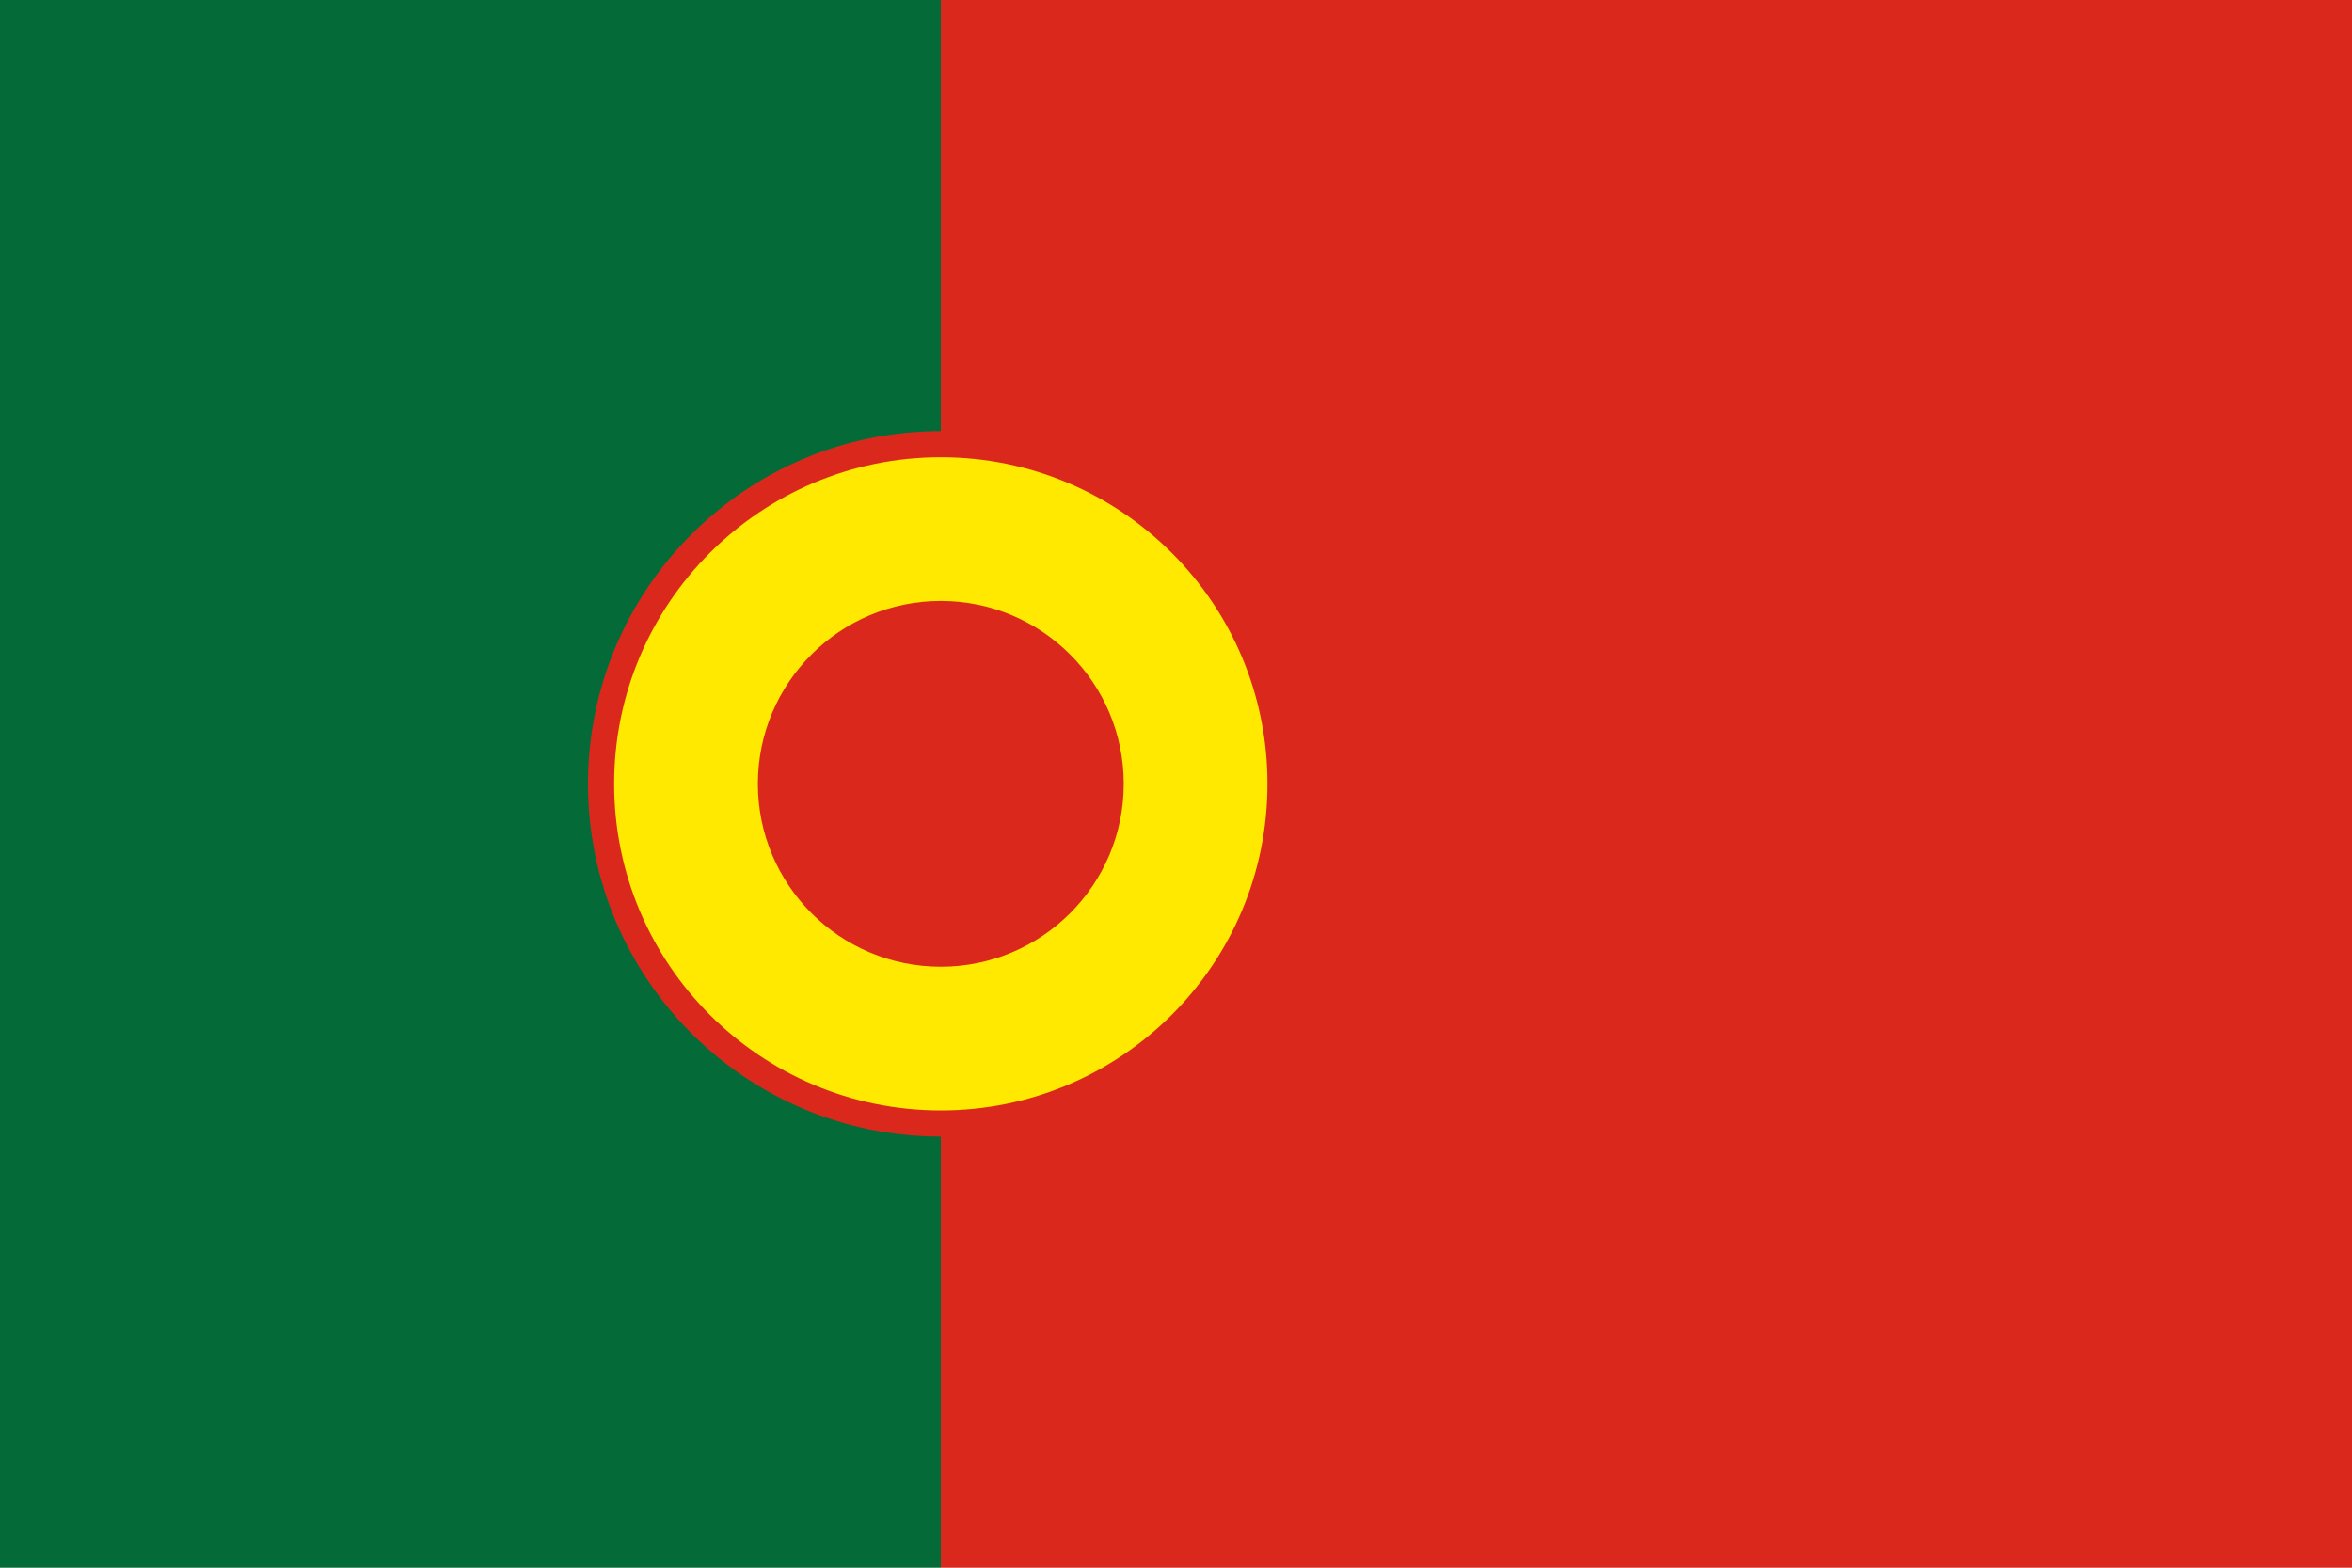
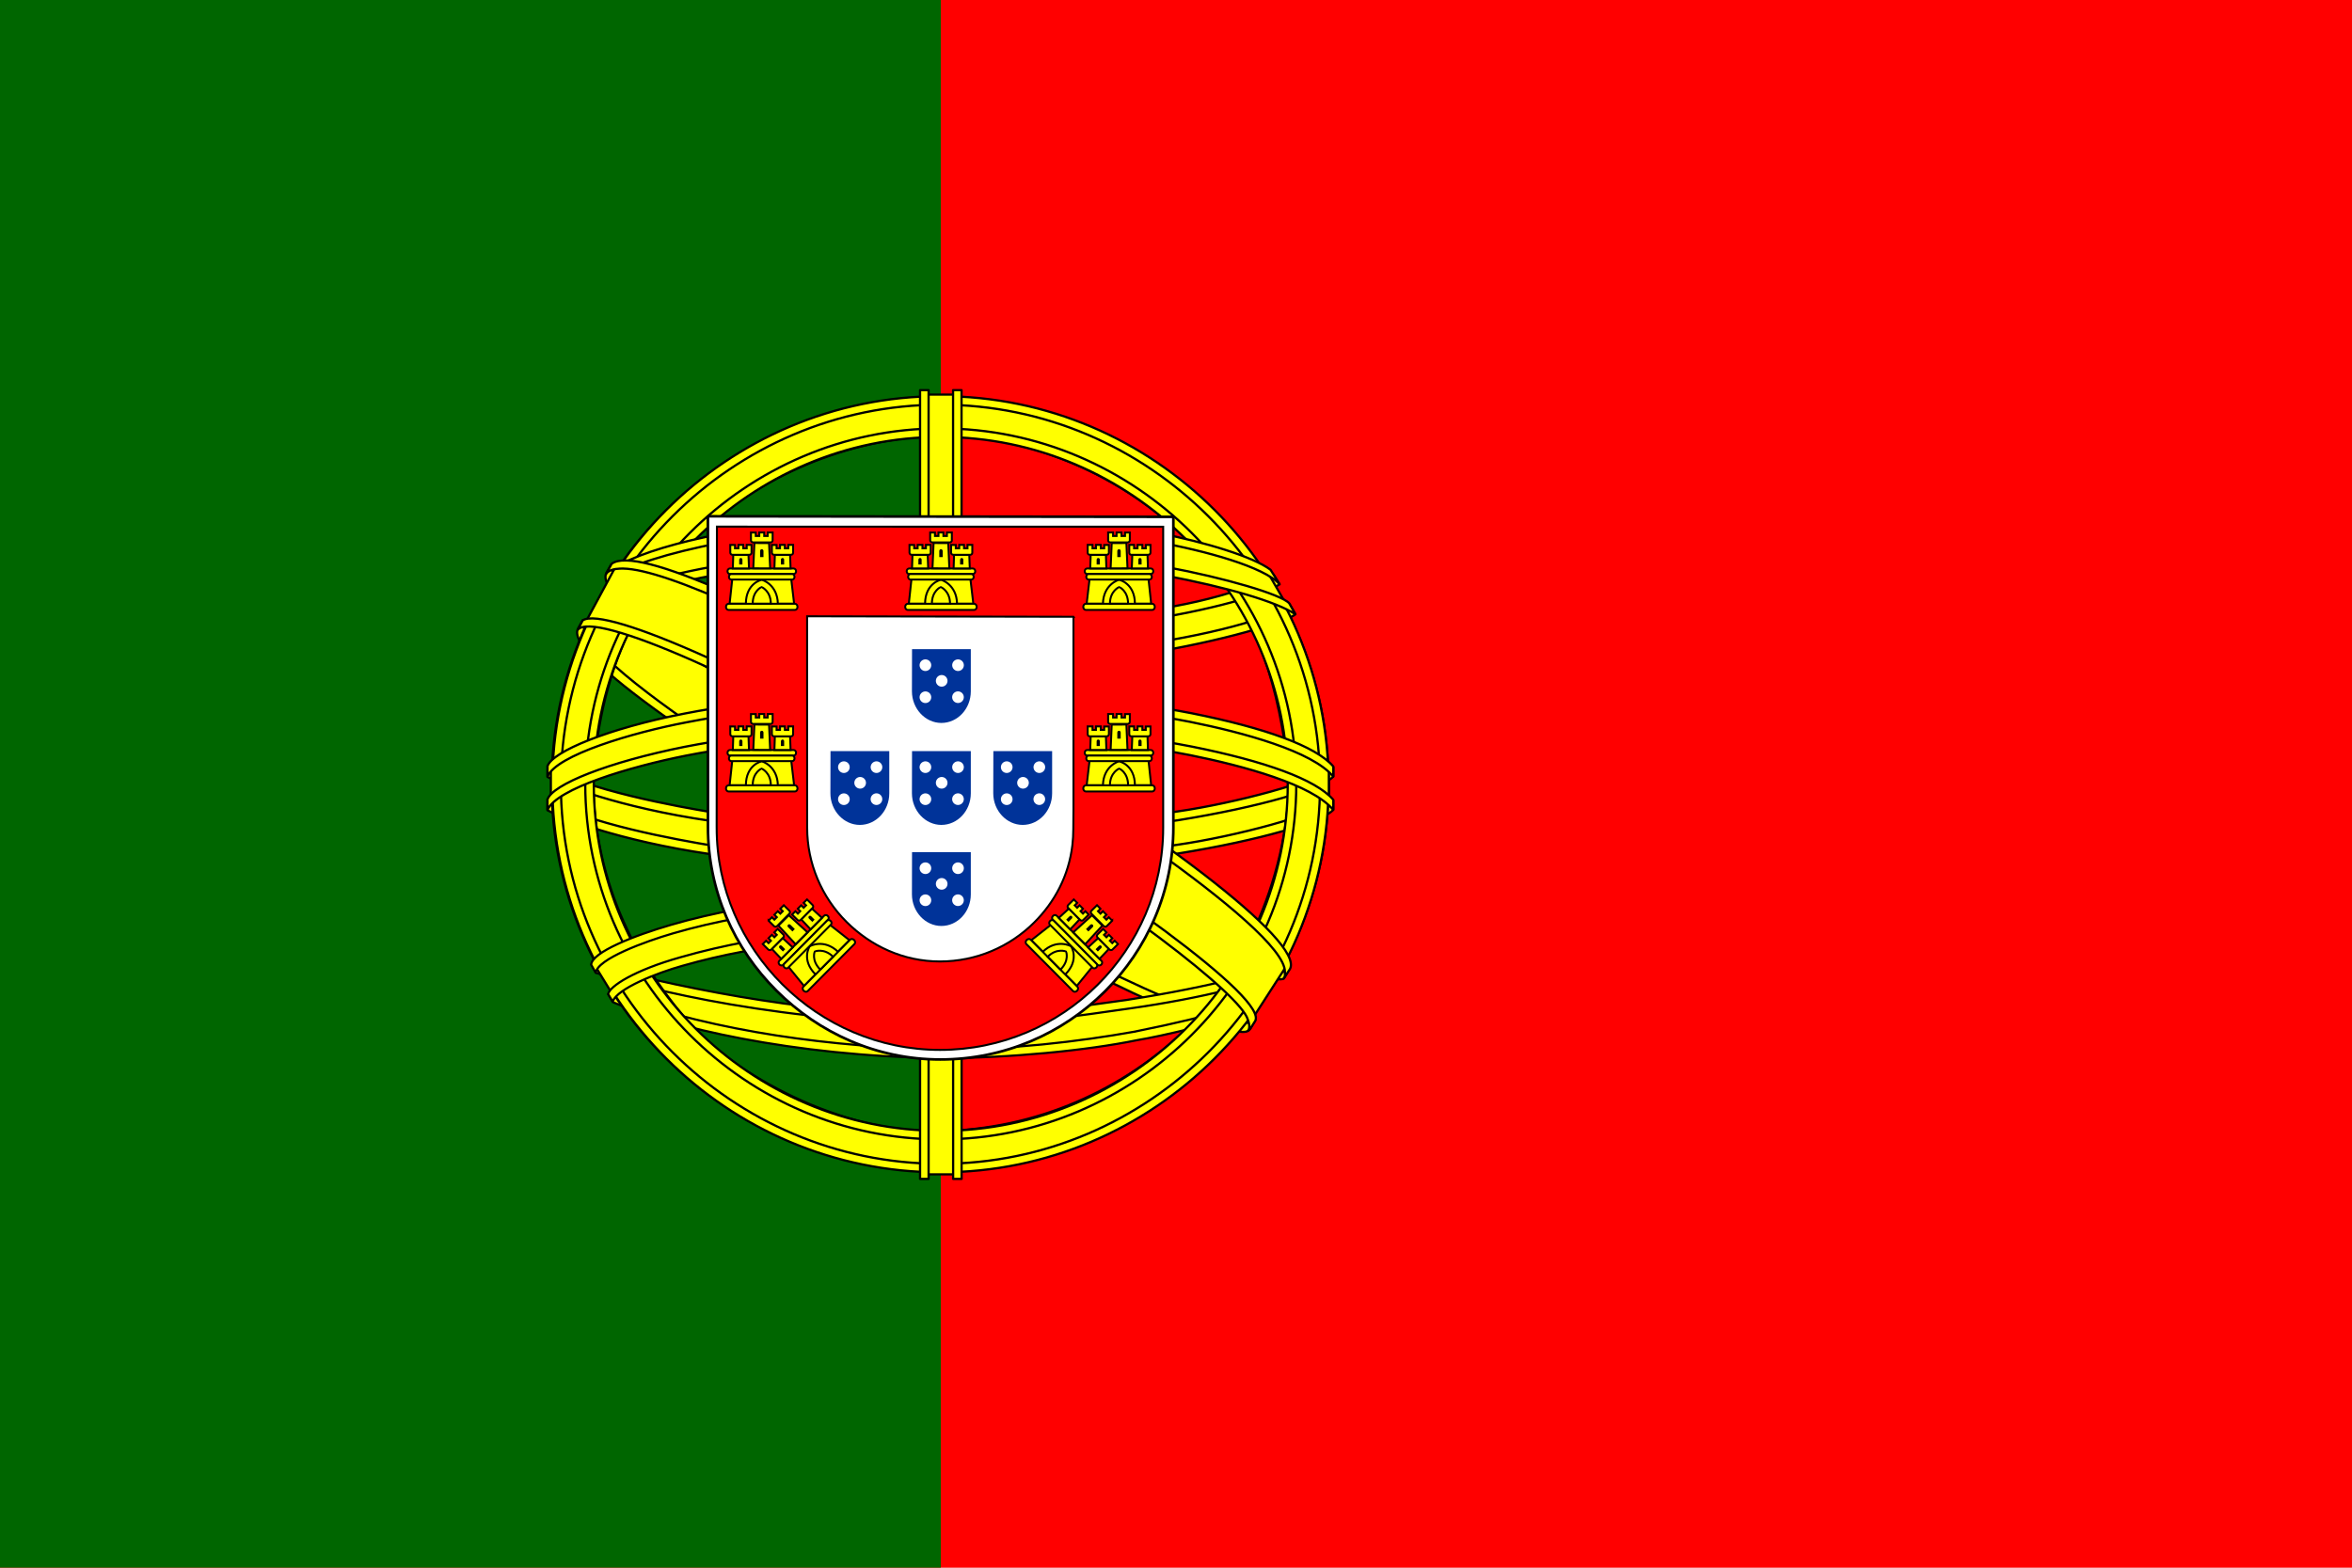
- <svg xmlns="http://www.w3.org/2000/svg" width="900" height="600">
-   <rect fill="#046A38" width="360" height="600" />
-   <rect fill="#DA291C" x="360" width="540" height="600" />
-   <circle cx="360" cy="300" r="130" fill="#FFE900" stroke="#DA291C" stroke-width="10" />
-   <circle cx="360" cy="300" r="70" fill="#DA291C" />
+ <svg xmlns="http://www.w3.org/2000/svg" xmlns:xlink="http://www.w3.org/1999/xlink" width="600" height="400">
+   <rect width="600" height="400" fill="#f00" />
+   <rect width="240" height="400" fill="#060" />
+   <g fill="#ff0" fill-rule="evenodd" stroke="#000" stroke-width="0.573" stroke-linecap="round" stroke-linejoin="round">
+     <path d="m318.24,262.04c-30.21-0.91-168.74-87.38-169.69-101.15l7.65-12.757c13.741,19.966,155.36,104.06,169.27,101.08l-7.23,12.823" />
+     <path d="m154.59,146.4c-2.71,7.294,36.149,31.318,82.903,59.754,46.752,28.434,87.065,46.006,90.053,43.486,0.183-0.325,1.47-2.541,1.352-2.523-0.56,0.844-1.923,1.11-4.051,0.497-12.631-3.643-45.575-18.765-86.374-43.506-40.798-24.743-76.294-47.544-81.811-57.232-0.384-0.671-0.657-1.896-0.601-2.849l-0.134-0.002-1.175,2.053-0.161,0.322h-0.001zm164.36,116.04c-0.512,0.93-1.468,0.96-3.282,0.761-11.3-1.251-45.589-17.925-86.162-42.213-47.21-28.26-86.2-54.01-81.97-60.74l1.151-2.035,0.227,0.071c-3.804,11.405,76.948,57.578,81.702,60.522,46.724,28.947,86.115,45.851,89.601,41.458l-1.268,2.181v-0.002z" />
+     <path d="m240.17,169.23c30.237-0.239,67.55-4.132,89.023-12.69l-4.627-7.517c-12.692,7.025-50.21,11.644-84.652,12.335-40.736-0.375-69.49-4.168-83.897-13.835l-4.367,8.005c26.484,11.207,53.623,13.587,88.52,13.703" />
+     <path d="m330.44,156.71c-0.739,1.182-14.743,6.011-35.373,9.575-13.988,2.132-32.234,3.955-55.004,3.978-21.633,0.02-39.305-1.52-52.684-3.333-21.656-3.396-32.833-8.12-36.965-9.79,0.395-0.786,0.649-1.337,1.03-2.071,11.895,4.736,23.124,7.592,36.279,9.616,13.291,1.8,30.75,3.362,52.276,3.342,22.664-0.023,40.709-1.984,54.616-4.053,21.155-3.412,32.711-7.803,34.334-9.842l1.494,2.579h-0.002zm-4.06-7.623c-2.293,1.841-13.718,5.893-33.819,9.103-13.415,1.923-30.472,3.643-52.265,3.664-20.704,0.02-37.619-1.375-50.485-3.249-20.414-2.666-31.279-7.475-35.196-8.878,0.39-0.674,0.787-1.342,1.194-2.014,3.048,1.535,13.533,5.791,34.226,8.722,12.72,1.804,29.661,3.148,50.262,3.127,21.69-0.022,38.553-1.776,51.883-3.688,20.205-2.78,31.077-7.947,32.728-9.241l1.473,2.451v0.002z" />
+     <path d="m140.88,205.66c18.598,10.003,59.905,15.044,98.994,15.391,35.591,0.056,81.958-5.502,99.297-14.69l-0.477-10.012c-5.425,8.477-55.113,16.609-99.206,16.276-44.093-0.333-85.038-7.143-98.687-15.959l0.079,8.991" />
+     <path d="m340.12,204.22,0.001,2.387c-2.606,3.116-18.946,7.825-39.437,11.142-15.595,2.391-35.927,4.194-61.262,4.194-24.069,0-43.263-1.716-58.148-4.001-23.529-3.426-38.579-9.426-41.6-11.217l0.013-2.785c9.075,6.033,33.661,10.447,41.917,11.798,14.788,2.27,33.868,3.973,57.817,3.973,25.216,0,45.434-1.791,60.931-4.166,14.701-2.124,35.644-7.646,39.767-11.324h0.001zm0.01-8.492,0.001,2.387c-2.606,3.114-18.946,7.824-39.437,11.14-15.595,2.391-35.927,4.194-61.262,4.194-24.069,0-43.263-1.714-58.148-4.001-23.529-3.425-38.579-9.425-41.6-11.216l0.013-2.785c9.075,6.032,33.661,10.447,41.917,11.796,14.788,2.272,33.868,3.976,57.817,3.976,25.216,0,45.434-1.792,60.931-4.169,14.701-2.124,35.644-7.646,39.767-11.324l0.001,0.002z" />
+     <path d="m239.79,260.32c-42.772-0.255-79.421-11.659-87.16-13.544l5.643,8.834c13.67,5.75,49.424,14.32,81.927,13.371,32.504-0.948,60.91-3.466,80.928-13.211l5.786-9.155c-13.642,6.425-60.068,13.639-87.125,13.705" />
+     <path stroke-width="0.55" d="m323.3,253.72c-0.85,1.299-1.717,2.582-2.596,3.829-9.442,3.329-24.319,6.824-30.597,7.844-12.824,2.642-32.665,4.594-50.274,4.603-37.89-0.555-68.905-7.972-83.496-14.299l-1.177-2.024,0.192-0.304,1.997,0.774c25.948,9.283,55.091,12.987,82.698,13.652,17.538,0.062,35.095-2.01,49.292-4.549,21.771-4.362,30.574-7.65,33.275-9.14l0.687-0.385h-0.001zm5.017-8.275c0.022,0.026,0.044,0.05,0.065,0.078-0.636,1.073-1.291,2.165-1.962,3.262-5.036,1.8-18.702,5.799-38.659,8.589-13.149,1.791-21.322,3.526-47.479,4.034-49.015-1.247-80.75-10.831-88.289-13.195l-1.117-2.143c28.406,7.415,57.422,12.592,89.408,13.121,23.931-0.51,34.112-2.272,47.152-4.05,23.271-3.619,34.996-7.45,38.515-8.556-0.044-0.064-0.096-0.131-0.154-0.199l2.523-0.943-0.002,0.002z" />
+     <path d="m328.83,197.76c0.139,28.137-14.26,53.386-25.858,64.525-16.408,15.759-38.163,25.896-63.569,26.363-28.37,0.521-55.12-17.974-62.295-26.099-14.028-15.885-25.449-36.057-25.815-63.243,1.738-30.709,13.793-52.1,31.268-66.769s40.743-21.813,60.121-21.302c22.358,0.59,48.475,11.558,66.521,33.332,11.823,14.266,16.943,29.748,19.627,53.193zm-89.186-96.342c54.485,0,99.296,44.338,99.296,98.703,0,54.364-44.811,98.704-99.296,98.704s-98.924-44.339-98.924-98.704,44.439-98.703,98.924-98.703" />
+     <path d="m239.91,101.08c54.534,0,99.011,44.483,99.011,99.022,0,54.538-44.478,99.02-99.011,99.02-54.534,0-99.011-44.481-99.011-99.02s44.478-99.022,99.011-99.022zm-96.832,99.022c0,53.26,43.736,96.842,96.832,96.842,53.097,0,96.833-43.582,96.833-96.842,0-53.262-43.737-96.844-96.833-96.844s-96.832,43.584-96.832,96.844z" />
+     <path d="m239.99,109.31c49.731,0,90.693,40.821,90.693,90.704,0,49.884-40.963,90.703-90.693,90.703s-90.693-40.819-90.693-90.703c0-49.883,40.964-90.704,90.693-90.704zm-88.515,90.703c0,48.685,39.979,88.524,88.515,88.524s88.515-39.839,88.515-88.524c0-48.686-39.978-88.525-88.515-88.525-48.536,0-88.515,39.839-88.515,88.525z" />
+     <path d="m243.98,100.68-8.485,0,0.01,198.96,8.515,0z" />
+     <path d="m243.13,99.546h2.16l0.018,201.25h-2.162l-0.016-201.25zm-8.421,0.002h2.177l0.003,201.25h-2.178v-201.25z" />
+     <path d="m338.99,203.935,0-7.355-5.99-5.58-34-9-49-5-59,3-42,10-8.48,6.28,0,7.357l21.48-9.637,51-8h49l36,4,25,6z" />
+     <path d="m239.95,184.77c23.383-0.043,46.07,2.215,64.065,5.719,18.569,3.712,31.637,8.356,36.105,13.571l-0.005,2.582c-5.388-6.49-22.973-11.248-36.518-13.968-17.858-3.474-40.393-5.717-63.647-5.674-24.538,0.046-47.387,2.37-64.984,5.803-14.12,2.802-32.951,8.368-35.302,13.858v-2.689c1.291-3.8,15.313-9.479,34.984-13.417,17.729-3.457,40.62-5.742,65.302-5.786zm0.01-8.492c23.383-0.042,46.07,2.217,64.065,5.719,18.569,3.714,31.637,8.356,36.105,13.571l-0.005,2.582c-5.388-6.489-22.973-11.247-36.518-13.966-17.858-3.476-40.393-5.718-63.647-5.674-24.538,0.044-47.276,2.37-64.875,5.801-13.626,2.583-33.226,8.37-35.412,13.86v-2.691c1.291-3.759,15.597-9.641,34.985-13.417,17.729-3.457,40.62-5.74,65.302-5.786z" />
+     <path d="m239.48,132.96c36.849-0.184,68.99,5.152,83.695,12.685l5.364,9.279c-12.781-6.888-47.456-14.05-89.005-12.979-33.854,0.208-70.027,3.727-88.176,13.41l6.404-10.709c14.895-7.724,50.022-11.643,81.72-11.684" />
+     <path d="m239.97,140.62c21.017-0.056,41.325,1.13,57.476,4.044,15.041,2.799,29.385,7.001,31.436,9.26l1.59,2.81c-4.988-3.257-17.401-6.884-33.339-9.906-16.006-3.008-36.3-4.005-57.2-3.95-23.722-0.081-42.152,1.171-57.969,3.929-16.728,3.13-28.334,7.601-31.197,9.726l1.558-2.97c5.563-2.838,14.39-6.259,29.223-8.93,16.357-2.988,34.983-3.884,58.423-4.013h-0.001zm-0.009-8.484c20.113-0.053,39.972,1.068,55.452,3.851,12.209,2.377,24.283,6.087,28.704,9.389l2.326,3.695c-3.954-4.395-18.836-8.559-31.974-10.892-15.361-2.649-34.395-3.698-54.508-3.866-21.108,0.059-40.615,1.352-55.752,4.108-14.441,2.748-23.76,6.002-27.703,8.543l2.045-3.087c5.441-2.865,14.232-5.495,25.303-7.646,15.249-2.776,34.876-4.036,56.108-4.095z" />
+     <path d="m289.15,241.26c-18.218-3.401-36.469-3.895-49.217-3.745-61.407,0.72-81.244,12.609-83.665,16.209l-4.589-7.481c15.634-11.332,49.073-17.687,88.587-17.037,20.518,0.336,38.224,1.699,53.119,4.583l-4.236,7.473" />
+     <path stroke-width="0.55" d="m239.58,236.46c17.082,0.255,33.849,0.96,50.033,3.978l-1.172,2.069c-15.031-2.775-31.055-3.837-48.803-3.75-22.663-0.177-45.585,1.939-65.541,7.667-6.297,1.752-16.721,5.801-17.784,9.146l-1.166-1.923c0.336-1.977,6.636-6.081,18.414-9.39,22.858-6.546,44.239-7.649,66.019-7.799v0.002zm0.775-8.596c17.698,0.331,35.975,1.149,53.74,4.668l-1.221,2.154c-16.042-3.185-31.369-4.247-52.415-4.57-22.735,0.041-46.851,1.663-68.778,8.037-7.079,2.062-19.297,6.52-19.704,10.05l-1.166-2.066c0.265-3.206,10.842-7.388,20.358-10.156,22.096-6.424,46.275-8.076,69.186-8.117z" />
+     <path d="M327.58,247.38,320.201,258.829,299,240,244,203,182,169,149.81,157.99,156.67,145.27,159,144l20,5,66,34,38,24,32,23,13,15z" />
+     <path d="m148.65,158.29c5.646-3.829,47.139,14.655,90.555,40.834,43.301,26.254,84.677,55.921,80.942,61.473l-1.228,1.932-0.564,0.445c0.121-0.086,0.743-0.848-0.061-2.906-1.845-6.07-31.195-29.491-79.894-58.895-47.475-28.309-87.041-45.371-90.997-40.494l1.247-2.389h-0.001zm180.44,88.927c3.57-7.052-34.916-36.044-82.632-64.272-48.813-27.666-83.994-43.951-90.42-39.095l-1.428,2.599c-0.012,0.143,0.052-0.177,0.354-0.41,1.169-1.02,3.105-0.951,3.979-0.967,11.065,0.166,42.667,14.709,87.006,40.128,19.428,11.315,82.071,51.491,81.832,62.789,0.017,0.971,0.08,1.171-0.285,1.652l1.594-2.424v-0.002z" />
+   </g>
+   <g>
+     <path fill="#fff" stroke="#000" stroke-width="0.67" stroke-linejoin="bevel" d="m180.6,211.01c0,16.271,6.663,30.987,17.457,41.742,10.815,10.778,25.512,17.579,41.809,17.579,16.381,0,31.247-6.652,42.016-17.389,10.769-10.735,17.443-25.552,17.446-41.88h-0.002v-79.189l-118.74-0.141,0.012,79.278h0.002z" />
+     <path fill="#f00" stroke="#000" stroke-width="0.507" d="m182.82,211.12v0.045c0,15.557,6.441,29.724,16.775,40.009,10.354,10.305,24.614,16.712,40.214,16.712,15.681,0,29.912-6.361,40.222-16.626,10.308-10.265,16.697-24.433,16.699-40.044h-0.002v-76.826l-113.84-0.018-0.07,76.748m91.022-53.747,0.004,48.891-0.041,5.172h0.001c0,1.361-0.082,2.912-0.241,4.233-0.925,7.729-4.48,14.467-9.745,19.708-6.164,6.136-14.671,9.941-24.047,9.941-9.327,0-17.639-3.938-23.829-10.1-6.35-6.32-10.03-14.986-10.03-23.947l-0.013-54.023,67.94,0.123,0.002,0.002z" />
+     <g id="castle3">
+       <g id="castle" fill="#ff0" stroke="#000" stroke-width="0.5">
+         <path stroke="none" d="m190.19,154.43c0.135-5.521,4.052-6.828,4.081-6.847,0.028-0.018,4.231,1.408,4.217,6.899l-8.298-0.051" />
+         <path d="m186.81,147.69-0.682,6.345,4.141,0.009c0.04-5.249,3.974-6.122,4.069-6.103,0.089-0.005,3.989,1.161,4.093,6.103h4.151l-0.75-6.393-15.022,0.038v0.002z" />
+         <path d="m185.85,154.06h16.946c0.357,0,0.649,0.353,0.649,0.784,0,0.43-0.292,0.781-0.649,0.781h-16.946c-0.357,0-0.649-0.351-0.649-0.781,0-0.431,0.292-0.784,0.649-0.784z" />
+         <path d="m192.01,154.03c0.018-3.313,2.262-4.25,2.274-4.248,0.001,0,2.342,0.967,2.361,4.248h-4.634" />
+         <path d="m186.21,145.05h16.245c0.342,0,0.623,0.318,0.623,0.705,0,0.387-0.28,0.705-0.623,0.705h-16.245c-0.342,0-0.623-0.316-0.623-0.705,0-0.386,0.28-0.705,0.623-0.705z" />
+         <path d="m186.55,146.47h15.538c0.327,0,0.595,0.317,0.595,0.704,0,0.388-0.268,0.705-0.595,0.705h-15.538c-0.327,0-0.595-0.317-0.595-0.705,0-0.387,0.268-0.704,0.595-0.704z" />
+         <path d="m191.57,135.88,1.227,0.002v0.871h0.895v-0.891l1.257,0.004v0.887h0.898v-0.891h1.258l-0.002,2.012c0,0.316-0.254,0.52-0.549,0.52h-4.411c-0.296,0-0.57-0.237-0.571-0.527l-0.003-1.988h0.001z" />
+         <path d="m196.19,138.57,0.277,6.451-4.303-0.016,0.285-6.452,3.741,0.017" />
+         <path id="cp1" d="m190.94,141.56,0.131,3.478-4.126,0.002,0.116-3.479h3.879-0.001z" />
+         <use xlink:href="#cp1" x="10.609" />
+         <path id="cp2" d="m186.3,139.04,1.199,0.003v0.872h0.877v-0.893l1.229,0.004v0.889h0.879v-0.893l1.23,0.002-0.002,2.012c0,0.314-0.249,0.519-0.536,0.519h-4.317c-0.289,0-0.558-0.235-0.559-0.526l-0.003-1.989h0.001z" />
+         <use xlink:href="#cp2" x="10.609" />
+         <path fill="#000" stroke="none" d="m193.9,140.61c-0.026-0.627,0.877-0.634,0.866,0v1.536h-0.866v-1.536" />
+         <path id="cp3" fill="#000" stroke="none" d="m188.57,142.84c-0.003-0.606,0.837-0.618,0.826,0v1.187h-0.826v-1.187" />
+         <use xlink:href="#cp3" x="10.641" />
+       </g>
+       <use xlink:href="#castle" y="46.32" />
+       <use xlink:href="#castle" transform="matrix(0.7046089,-0.7095959,0.7095959,0.7046089,-35.34146,275.109)" />
+     </g>
+     <use xlink:href="#castle" x="45.714" />
+     <use xlink:href="#castle3" transform="matrix(-1,0,0,1,479.7919,0)" />
+     <g id="quina">
+       <path fill="#039" d="m232.636,202.406v0.005c0,2.212,0.849,4.227,2.212,5.689,1.365,1.467,3.245,2.378,5.302,2.378,2.067,0,3.944-0.905,5.303-2.365,1.358-1.459,2.202-3.472,2.202-5.693v-10.768l-14.992-0.012-0.027,10.766" />
+       <path stroke="#fff" stroke-width="2.972" stroke-linecap="round" d="M236.074,195.742v0M244.392,195.742v0M240.225,199.735v0M236.074,203.916v0M244.383,203.905v0" />
+     </g>
+     <use xlink:href="#quina" y="-26.016" />
+     <use xlink:href="#quina" x="-20.799" />
+     <use xlink:href="#quina" x="20.745" />
+     <use xlink:href="#quina" y="25.784" />
+   </g>
</svg>
